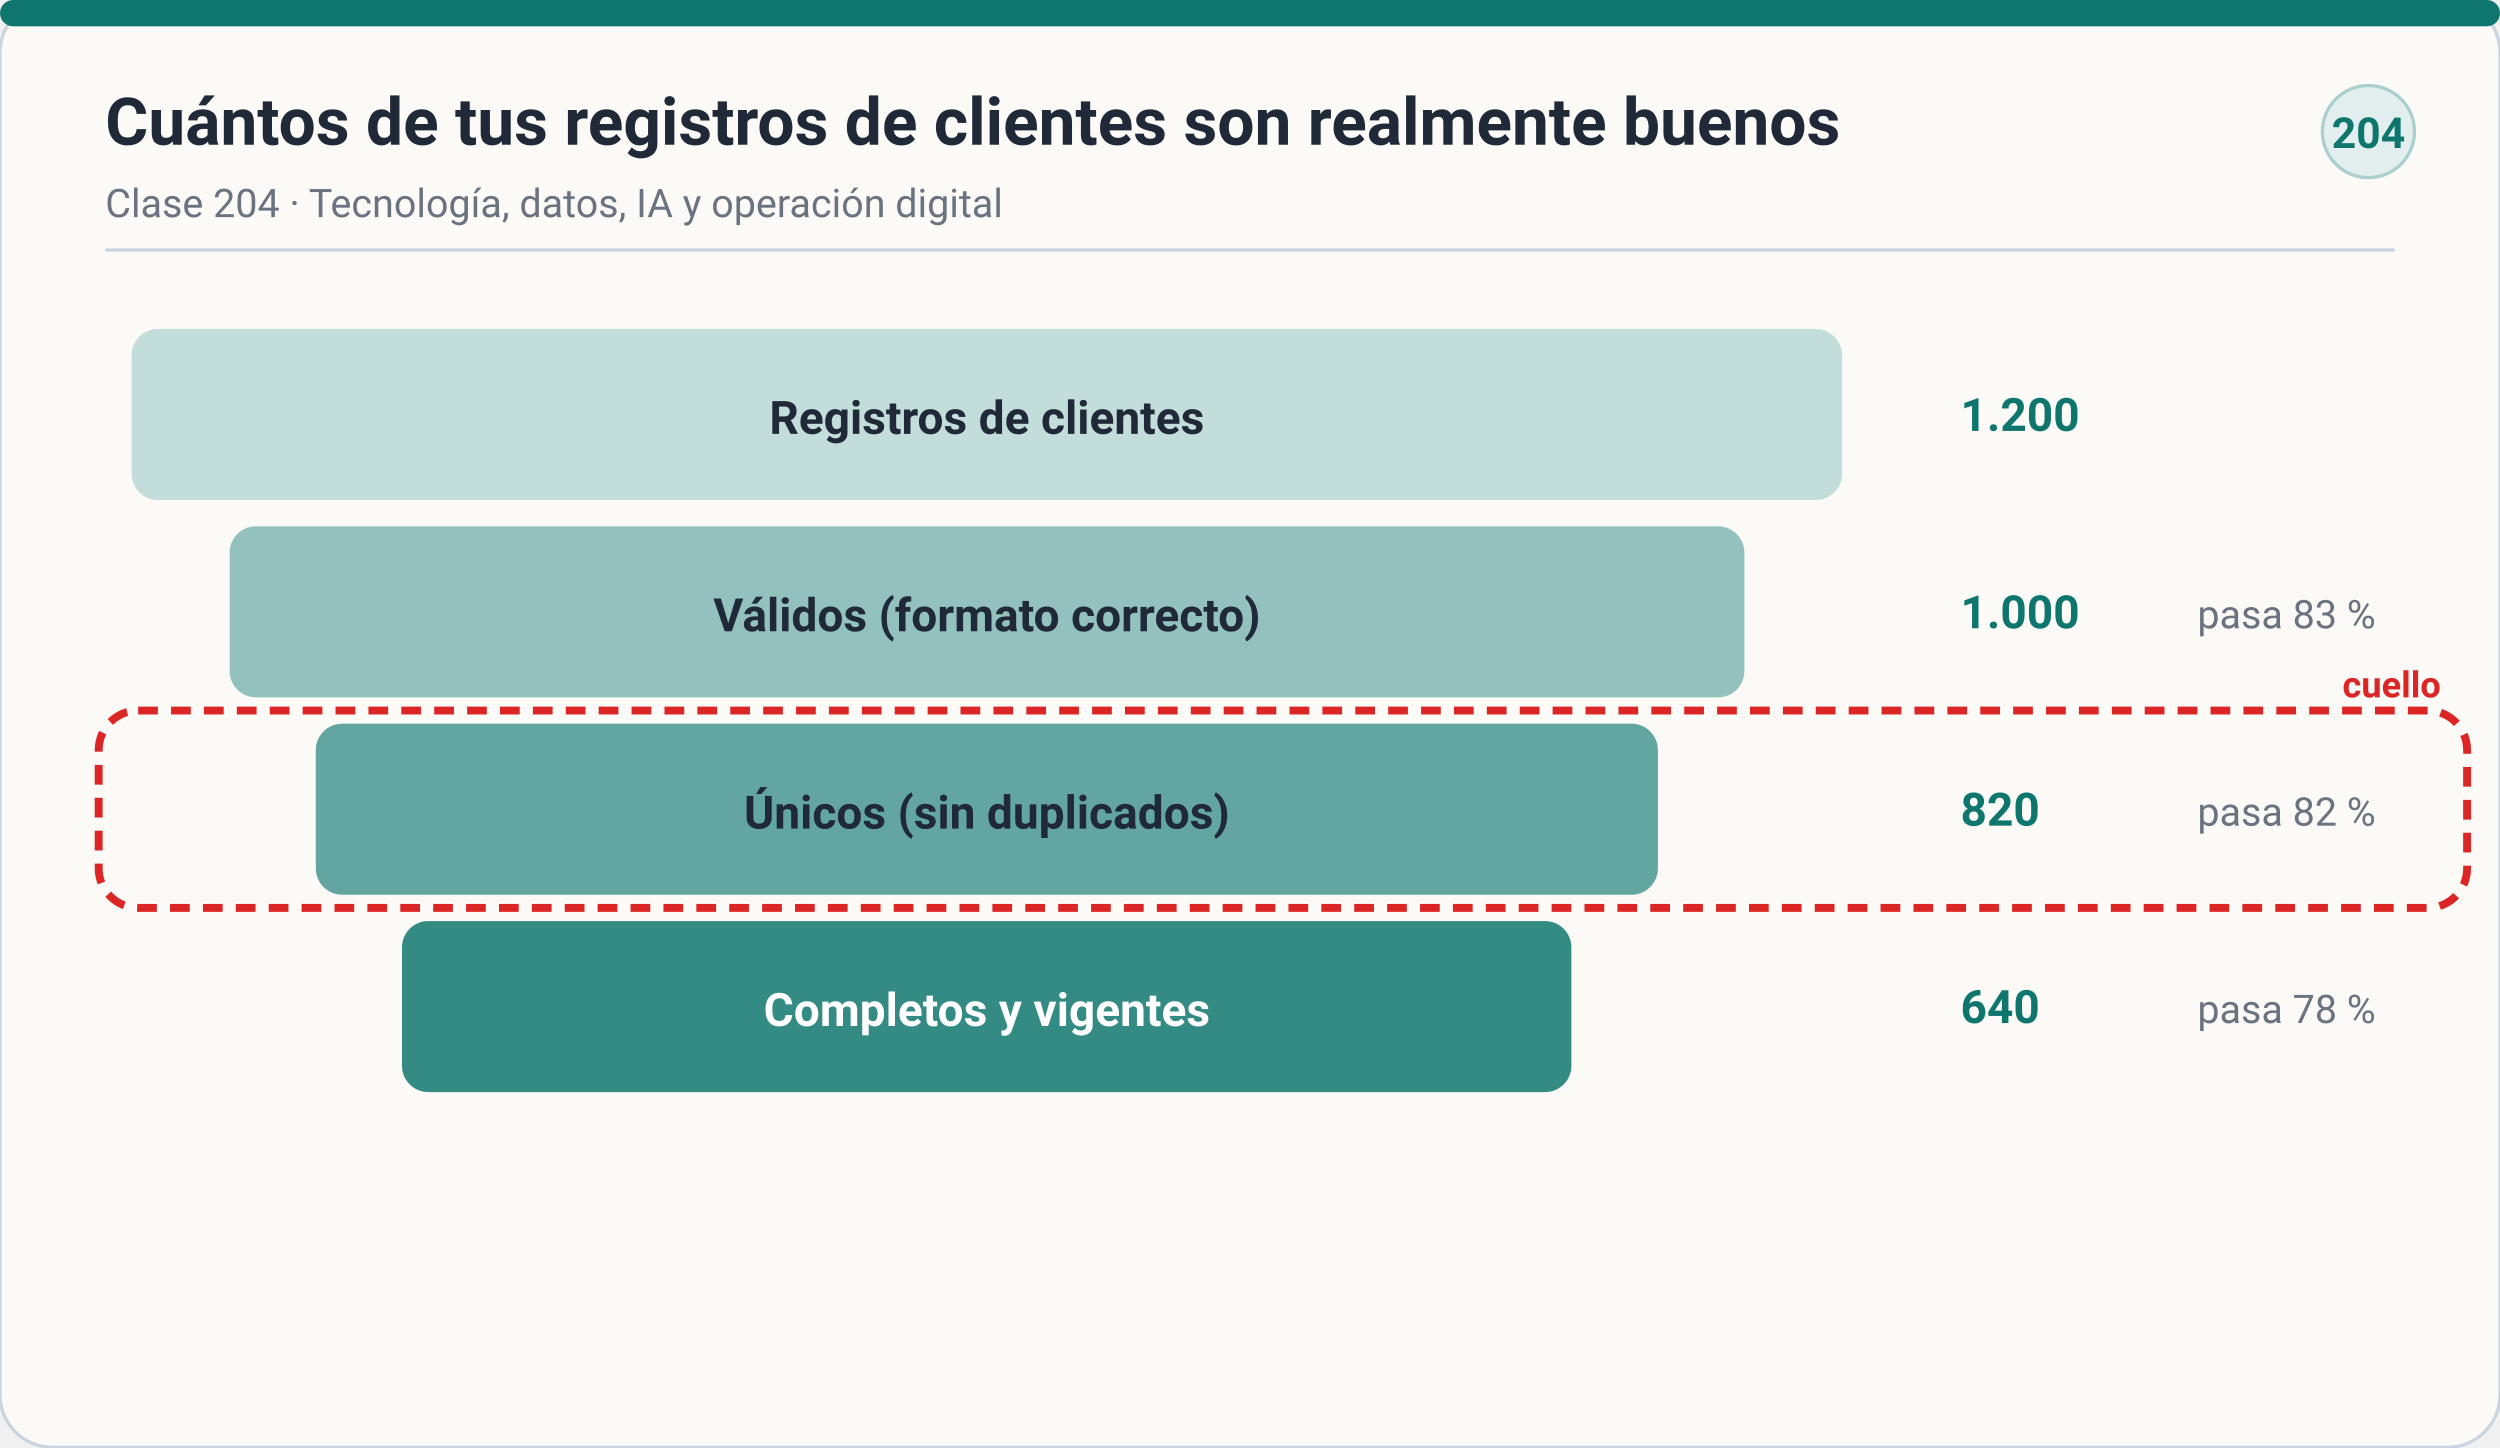
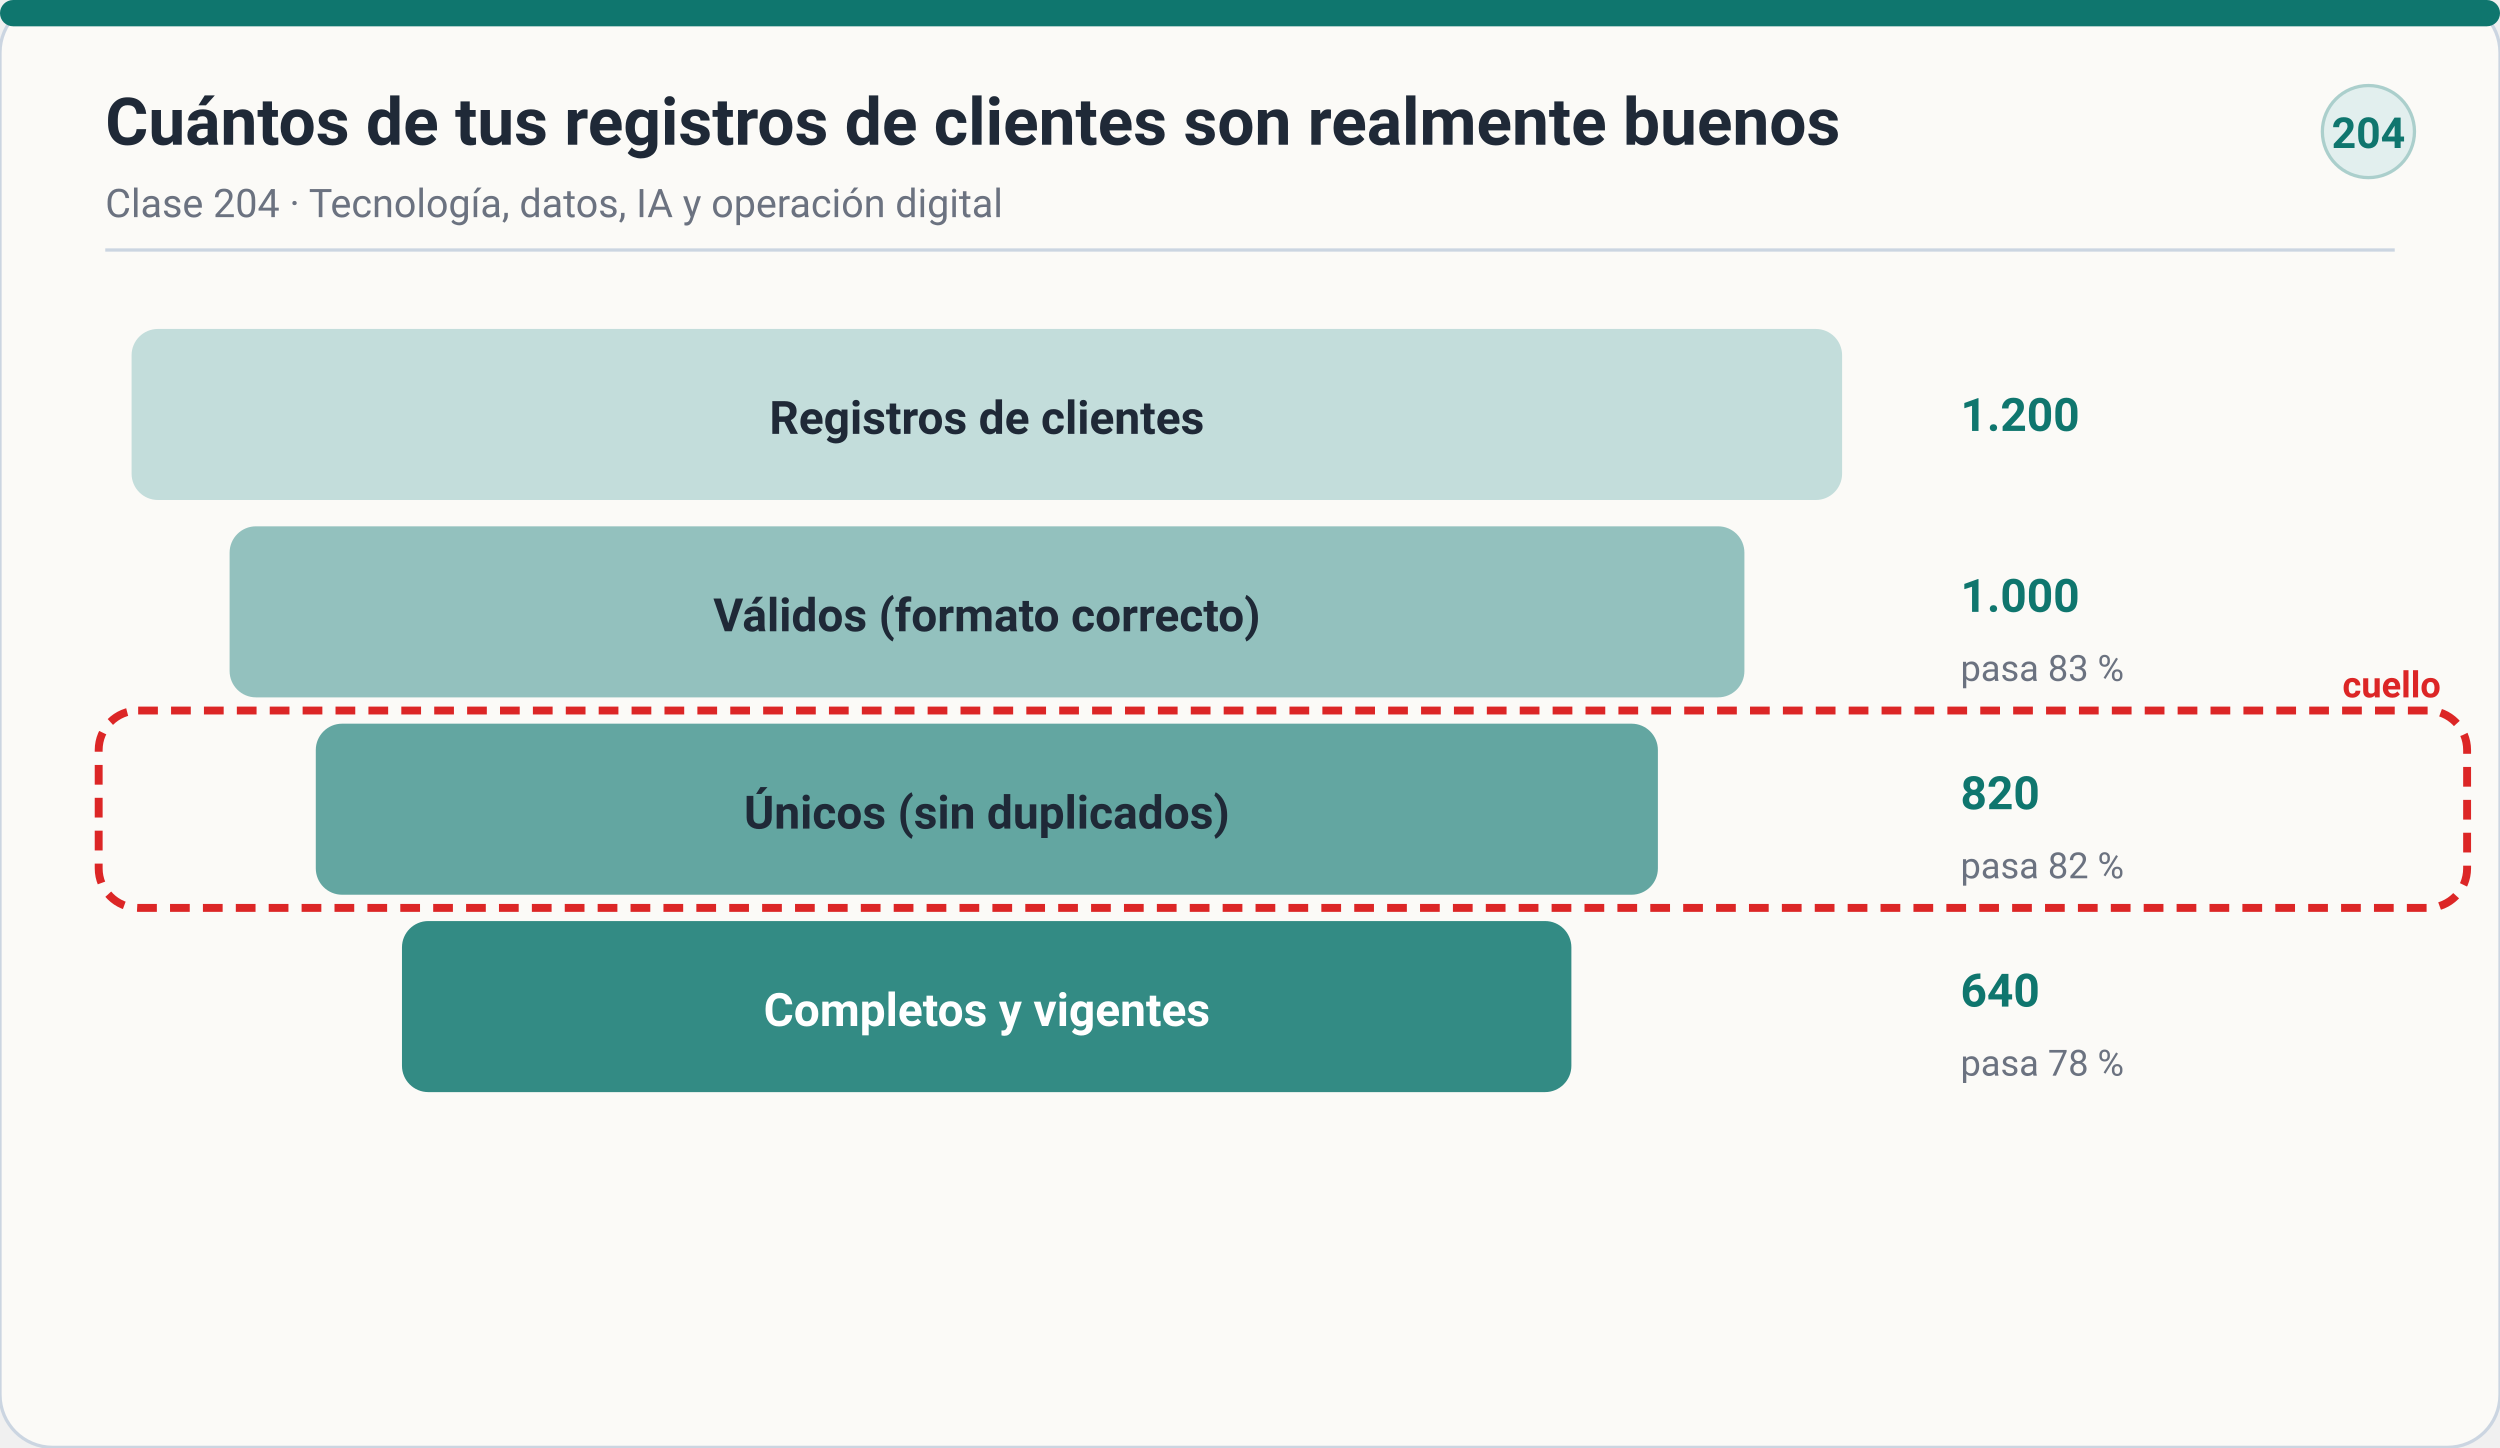
<svg xmlns="http://www.w3.org/2000/svg" viewBox="0 0 760 440" width="760" height="440" role="img" aria-labelledby="t d" font-family="system-ui, -apple-system, 'Segoe UI', Roboto, Arial, sans-serif">
  <defs>
    <marker id="fl" viewBox="0 0 10 10" refX="9" refY="5" markerWidth="7" markerHeight="7" orient="auto-start-reverse">
      <path d="M0,0 L10,5 L0,10 z" fill="#6B7280" />
    </marker>
    <marker id="fa" viewBox="0 0 10 10" refX="9" refY="5" markerWidth="7" markerHeight="7" orient="auto-start-reverse">
      <path d="M0,0 L10,5 L0,10 z" fill="#0F766E" />
    </marker>
  </defs>
  <rect width="760" height="440" rx="16" fill="#FBFAF7" stroke="#CBD5E1" />
  <rect x="0" y="0" width="760" height="8" rx="4" fill="#0F766E" />
  <text x="32.0" y="44.0" font-size="20" text-anchor="start" fill="#1F2937" font-weight="700">
    <tspan x="32.0" dy="0.0">Cuántos de tus registros de clientes son realmente buenos</tspan>
  </text>
  <text x="32.0" y="66.0" font-size="12" text-anchor="start" fill="#6B7280" font-weight="400">
    <tspan x="32.0" dy="0.0">Clase 204 · Tecnología, datos, IA y operación digital</tspan>
  </text>
  <line x1="32" y1="76" x2="728" y2="76" stroke="#CBD5E1" />
  <rect x="40.0" y="100.0" width="520.0" height="52.0" rx="8" fill="#C3DDDB" />
  <text x="300.0" y="131.9" font-size="14" text-anchor="middle" fill="#1F2937" font-weight="700">
    <tspan x="300.0" dy="0.0">Registros de clientes</tspan>
  </text>
  <text x="596.0" y="131.0" font-size="14" text-anchor="start" fill="#0F766E" font-weight="700">
    <tspan x="596.0" dy="0.0">1.200</tspan>
  </text>
  <rect x="69.8" y="160.0" width="460.5" height="52.0" rx="8" fill="#93C1BE" />
  <text x="300.0" y="191.9" font-size="14" text-anchor="middle" fill="#1F2937" font-weight="700">
    <tspan x="300.0" dy="0.0">Válidos (formato correcto)</tspan>
  </text>
-   <text x="596.0" y="191.0" font-size="14" text-anchor="start" fill="#0F766E" font-weight="700">
+   <text x="596.0" y="186.0" font-size="14" text-anchor="start" fill="#0F766E" font-weight="700">
    <tspan x="596.0" dy="0.0">1.000</tspan>
  </text>
-   <text x="668.0" y="191.0" font-size="12" text-anchor="start" fill="#6B7280" font-weight="400">
-     <tspan x="668.0" dy="0.0">pasa 83 %</tspan>
+   <text x="596.0" y="207.0" font-size="11" text-anchor="start" fill="#6B7280" font-weight="400">
+     <tspan x="596.0" dy="0.0">pasa 83 %</tspan>
  </text>
  <rect x="96.0" y="220.0" width="408.0" height="52.0" rx="8" fill="#63A6A1" />
  <text x="300.0" y="251.9" font-size="14" text-anchor="middle" fill="#1F2937" font-weight="700">
    <tspan x="300.0" dy="0.0">Únicos (sin duplicados)</tspan>
  </text>
-   <text x="596.0" y="251.0" font-size="14" text-anchor="start" fill="#0F766E" font-weight="700">
+   <text x="596.0" y="246.0" font-size="14" text-anchor="start" fill="#0F766E" font-weight="700">
    <tspan x="596.0" dy="0.0">820</tspan>
  </text>
-   <text x="668.0" y="251.0" font-size="12" text-anchor="start" fill="#6B7280" font-weight="400">
-     <tspan x="668.0" dy="0.0">pasa 82 %</tspan>
+   <text x="596.0" y="267.0" font-size="11" text-anchor="start" fill="#6B7280" font-weight="400">
+     <tspan x="596.0" dy="0.0">pasa 82 %</tspan>
  </text>
  <rect x="122.2" y="280.0" width="355.5" height="52.0" rx="8" fill="#338B84" />
  <text x="300.0" y="311.9" font-size="14" text-anchor="middle" fill="#FFFFFF" font-weight="700">
    <tspan x="300.0" dy="0.0">Completos y vigentes</tspan>
  </text>
-   <text x="596.0" y="311.0" font-size="14" text-anchor="start" fill="#0F766E" font-weight="700">
+   <text x="596.0" y="306.0" font-size="14" text-anchor="start" fill="#0F766E" font-weight="700">
    <tspan x="596.0" dy="0.0">640</tspan>
  </text>
-   <text x="668.0" y="311.0" font-size="12" text-anchor="start" fill="#6B7280" font-weight="400">
-     <tspan x="668.0" dy="0.0">pasa 78 %</tspan>
+   <text x="596.0" y="327.0" font-size="11" text-anchor="start" fill="#6B7280" font-weight="400">
+     <tspan x="596.0" dy="0.0">pasa 78 %</tspan>
  </text>
  <rect x="30" y="216" width="720" height="60" rx="12" fill="none" stroke="#DC2626" stroke-width="2.4" stroke-dasharray="6 4" />
  <text x="742.0" y="212.0" font-size="11" text-anchor="end" fill="#DC2626" font-weight="700">
    <tspan x="742.0" dy="0.0">cuello</tspan>
  </text>
  <circle cx="720" cy="40" r="14" fill="#E2EFEE" stroke="#ABCFCC" />
  <text x="720" y="45" font-size="13" text-anchor="middle" fill="#0F766E" font-weight="700">204</text>
</svg>
